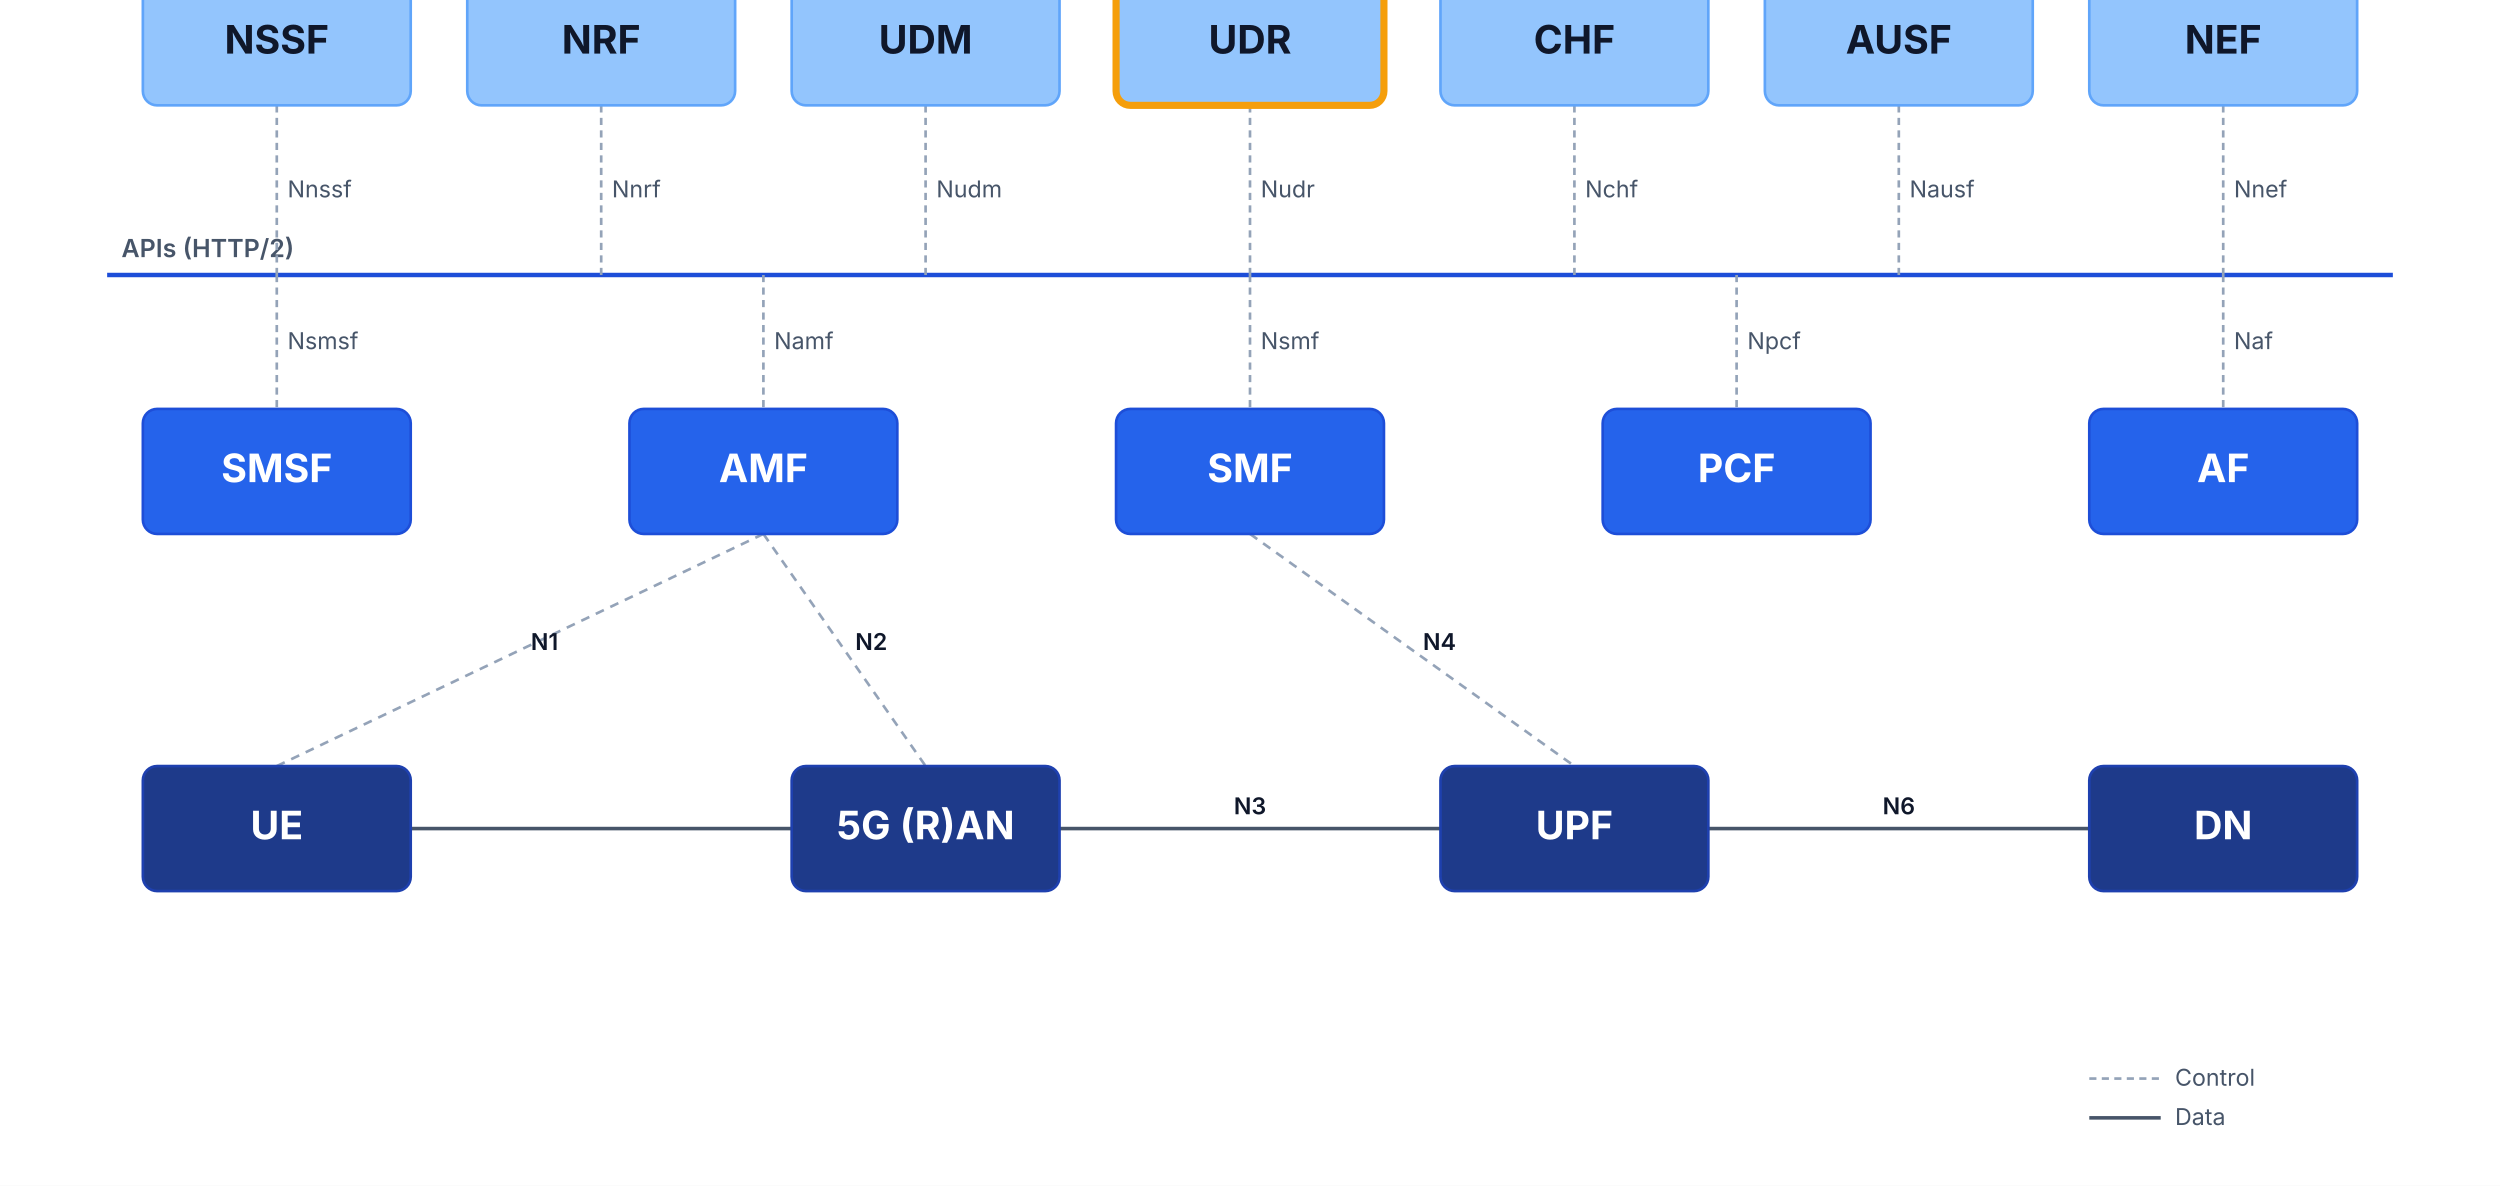
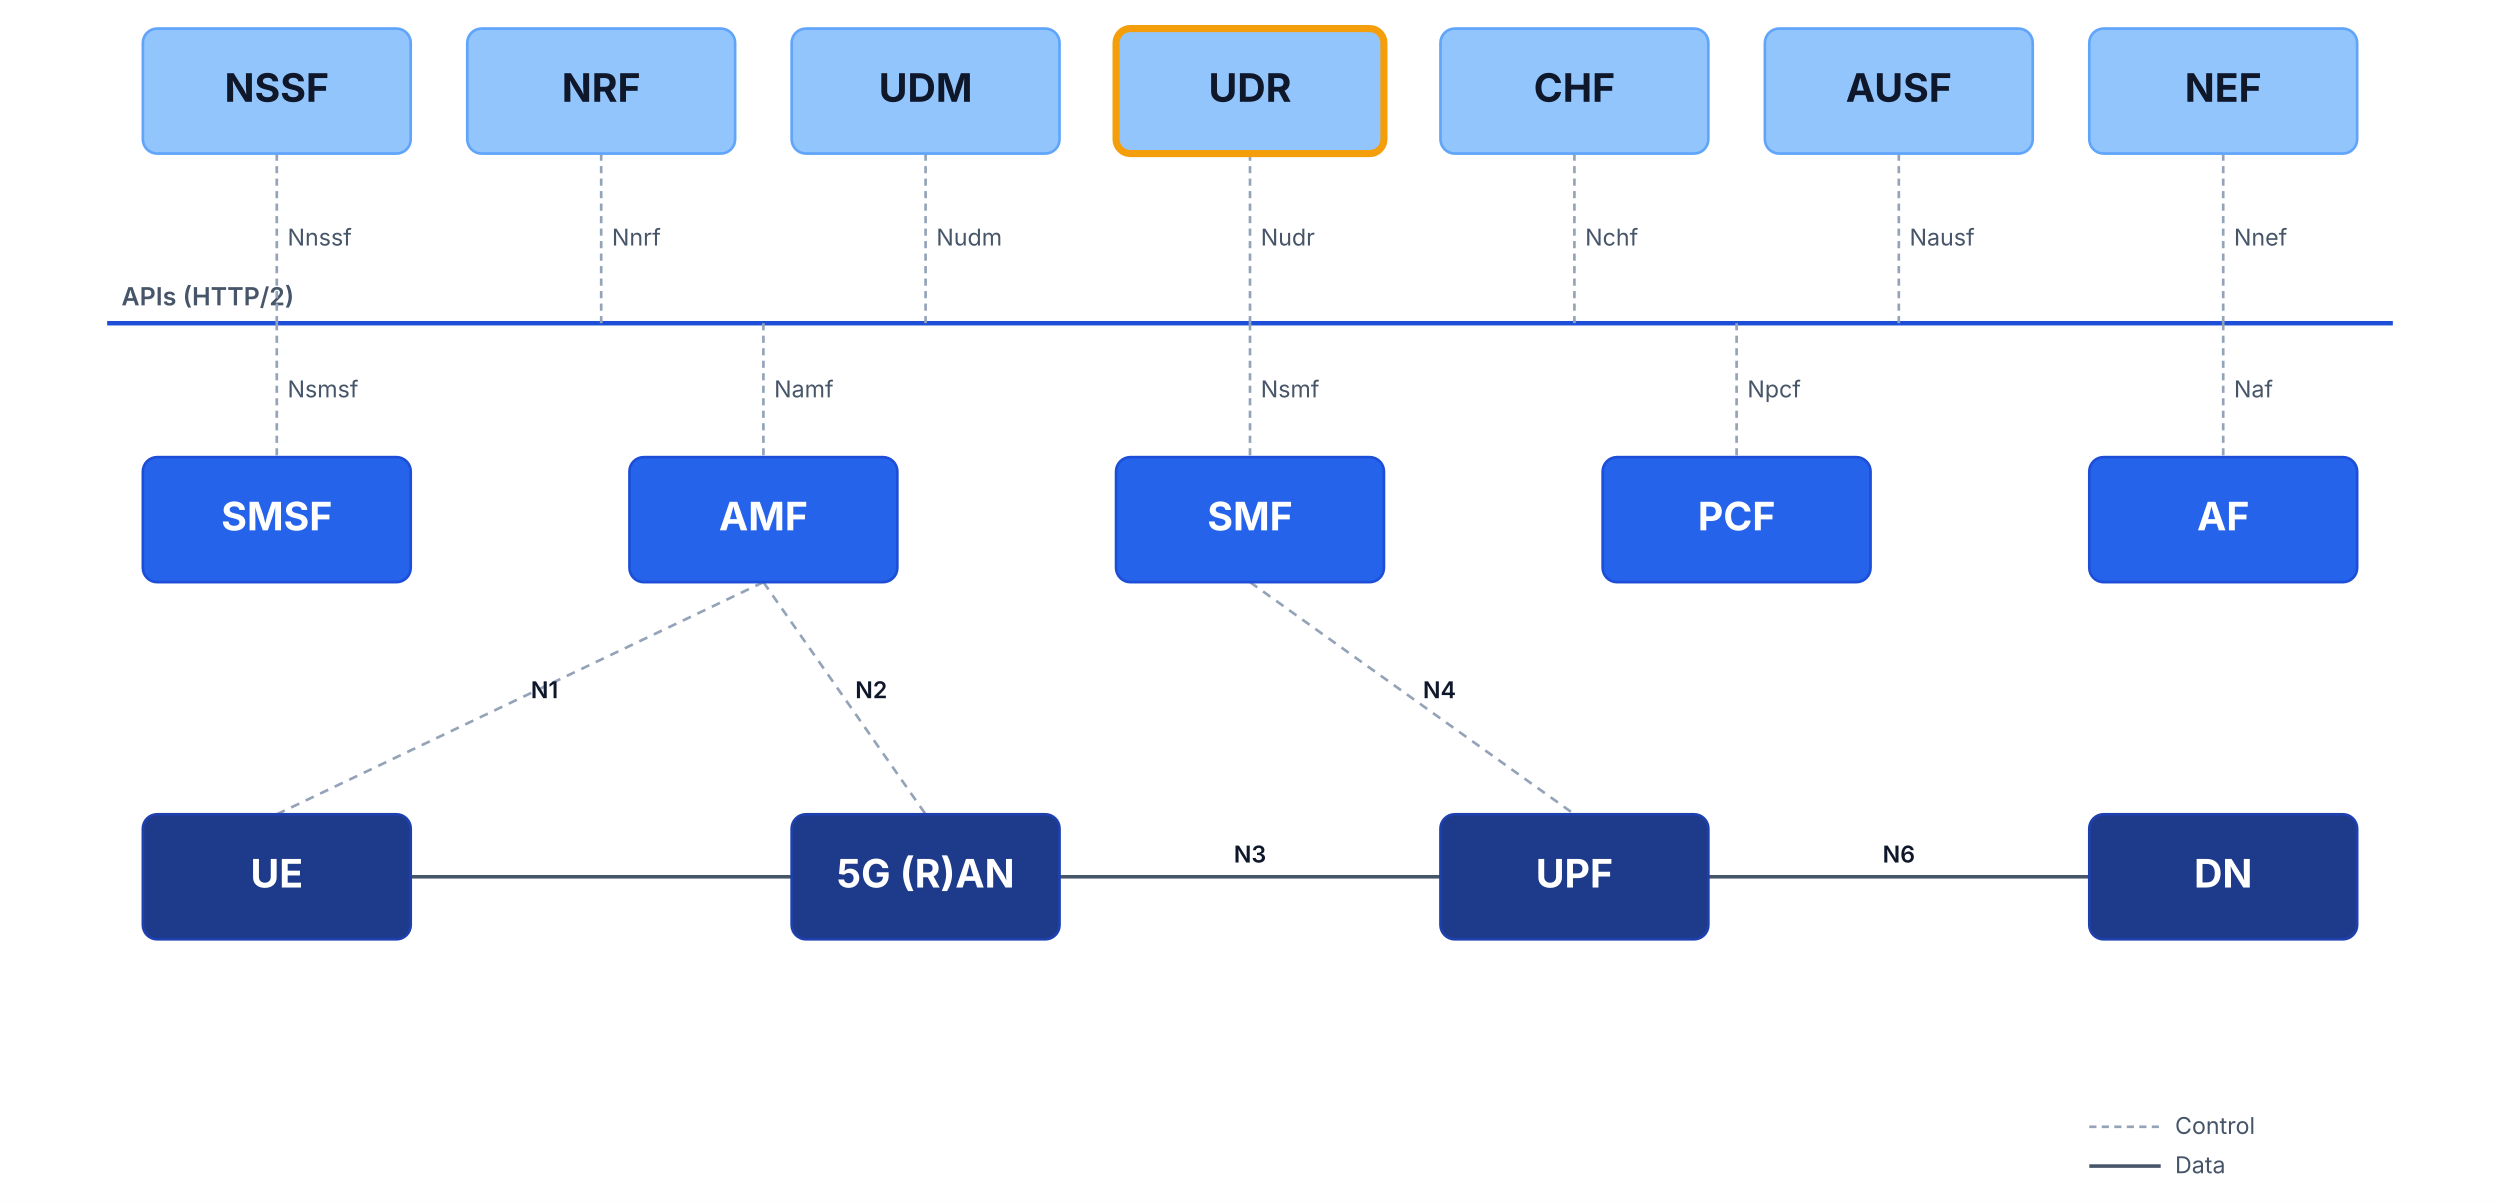
- <svg xmlns="http://www.w3.org/2000/svg" width="100%" viewBox="0 0 1400 664" preserveAspectRatio="xMidYMid meet" role="img" aria-label="5G System — architektura">
+ <svg xmlns="http://www.w3.org/2000/svg" width="100%" viewBox="0 0 1400 673" preserveAspectRatio="xMidYMid meet" role="img" aria-label="5G System — architektura">
  <defs>
    <marker id="net-arrow" markerWidth="10" markerHeight="10" refX="8" refY="5" orient="auto" markerUnits="strokeWidth">
      <path d="M1,1 L9,5 L1,9 Z" fill="#475569" />
    </marker>
  </defs>
-   <rect width="1400" height="664" fill="#FFFFFF" />
-   <g transform="translate(0, -96)">
+   <rect width="1400" height="673" fill="#FFFFFF" />
+   <g transform="translate(0, -69)">
    <g id="sba-bus">
      <line x1="60" y1="250" x2="1340" y2="250" stroke="#1D4ED8" stroke-width="2.5" />
      <text x="68" y="240" font-family="Inter, Arial, sans-serif" font-size="14" font-weight="600" fill="#475569">APIs (HTTP/2)</text>
      <line x1="155" y1="155" x2="155" y2="250" stroke="#94A3B8" stroke-width="1.5" stroke-dasharray="4 3" />
      <text x="161" y="206.5" font-family="Inter, Arial, sans-serif" font-size="13" fill="#475569">Nnssf</text>
      <line x1="336.667" y1="155" x2="336.667" y2="250" stroke="#94A3B8" stroke-width="1.5" stroke-dasharray="4 3" />
      <text x="342.667" y="206.5" font-family="Inter, Arial, sans-serif" font-size="13" fill="#475569">Nnrf</text>
      <line x1="518.333" y1="155" x2="518.333" y2="250" stroke="#94A3B8" stroke-width="1.5" stroke-dasharray="4 3" />
      <text x="524.333" y="206.5" font-family="Inter, Arial, sans-serif" font-size="13" fill="#475569">Nudm</text>
      <line x1="700" y1="155" x2="700" y2="250" stroke="#94A3B8" stroke-width="1.5" stroke-dasharray="4 3" />
      <text x="706" y="206.5" font-family="Inter, Arial, sans-serif" font-size="13" fill="#475569">Nudr</text>
      <line x1="881.667" y1="155" x2="881.667" y2="250" stroke="#94A3B8" stroke-width="1.5" stroke-dasharray="4 3" />
      <text x="887.667" y="206.5" font-family="Inter, Arial, sans-serif" font-size="13" fill="#475569">Nchf</text>
      <line x1="1063.333" y1="155" x2="1063.333" y2="250" stroke="#94A3B8" stroke-width="1.5" stroke-dasharray="4 3" />
      <text x="1069.333" y="206.5" font-family="Inter, Arial, sans-serif" font-size="13" fill="#475569">Nausf</text>
      <line x1="1245" y1="155" x2="1245" y2="250" stroke="#94A3B8" stroke-width="1.5" stroke-dasharray="4 3" />
      <text x="1251" y="206.5" font-family="Inter, Arial, sans-serif" font-size="13" fill="#475569">Nnef</text>
      <line x1="155" y1="250" x2="155" y2="325" stroke="#94A3B8" stroke-width="1.5" stroke-dasharray="4 3" />
      <text x="161" y="291.5" font-family="Inter, Arial, sans-serif" font-size="13" fill="#475569">Nsmsf</text>
      <line x1="427.5" y1="250" x2="427.5" y2="325" stroke="#94A3B8" stroke-width="1.5" stroke-dasharray="4 3" />
      <text x="433.5" y="291.5" font-family="Inter, Arial, sans-serif" font-size="13" fill="#475569">Namf</text>
      <line x1="700" y1="250" x2="700" y2="325" stroke="#94A3B8" stroke-width="1.5" stroke-dasharray="4 3" />
      <text x="706" y="291.5" font-family="Inter, Arial, sans-serif" font-size="13" fill="#475569">Nsmf</text>
      <line x1="972.5" y1="250" x2="972.5" y2="325" stroke="#94A3B8" stroke-width="1.5" stroke-dasharray="4 3" />
      <text x="978.5" y="291.5" font-family="Inter, Arial, sans-serif" font-size="13" fill="#475569">Npcf</text>
      <line x1="1245" y1="250" x2="1245" y2="325" stroke="#94A3B8" stroke-width="1.5" stroke-dasharray="4 3" />
      <text x="1251" y="291.5" font-family="Inter, Arial, sans-serif" font-size="13" fill="#475569">Naf</text>
    </g>
    <g id="data-path">
      <line x1="230" y1="560" x2="443.333" y2="560" stroke="#475569" stroke-width="2" />
      <line x1="593.333" y1="560" x2="806.667" y2="560" stroke="#475569" stroke-width="2" />
      <text x="700" y="552" text-anchor="middle" font-family="Inter, Arial, sans-serif" font-size="13" font-weight="600" fill="#0F172A">N3</text>
      <line x1="956.667" y1="560" x2="1170" y2="560" stroke="#475569" stroke-width="2" />
      <text x="1063.333" y="552" text-anchor="middle" font-family="Inter, Arial, sans-serif" font-size="13" font-weight="600" fill="#0F172A">N6</text>
    </g>
    <g id="control-to-data">
      <line x1="427.5" y1="395" x2="155" y2="525" stroke="#94A3B8" stroke-width="1.5" stroke-dasharray="5 4" />
      <text x="297.25" y="460" font-family="Inter, Arial, sans-serif" font-size="13" font-weight="600" fill="#0F172A">N1</text>
      <line x1="427.5" y1="395" x2="518.333" y2="525" stroke="#94A3B8" stroke-width="1.5" stroke-dasharray="5 4" />
      <text x="478.917" y="460" font-family="Inter, Arial, sans-serif" font-size="13" font-weight="600" fill="#0F172A">N2</text>
      <line x1="700" y1="395" x2="881.667" y2="525" stroke="#94A3B8" stroke-width="1.5" stroke-dasharray="5 4" />
      <text x="796.833" y="460" font-family="Inter, Arial, sans-serif" font-size="13" font-weight="600" fill="#0F172A">N4</text>
    </g>
    <g id="nodes">
      <g id="nf-nssf">
        <rect x="80" y="85" width="150" height="70" rx="8" fill="#93C5FD" stroke="#60A5FA" stroke-width="1.5" />
        <text x="155" y="126" text-anchor="middle" font-family="Inter, Arial, sans-serif" font-size="22" font-weight="700" fill="#0F172A">NSSF</text>
      </g>
      <g id="nf-nrf">
        <rect x="261.667" y="85" width="150" height="70" rx="8" fill="#93C5FD" stroke="#60A5FA" stroke-width="1.5" />
        <text x="336.667" y="126" text-anchor="middle" font-family="Inter, Arial, sans-serif" font-size="22" font-weight="700" fill="#0F172A">NRF</text>
      </g>
      <g id="nf-udm">
        <rect x="443.333" y="85" width="150" height="70" rx="8" fill="#93C5FD" stroke="#60A5FA" stroke-width="1.5" />
        <text x="518.333" y="126" text-anchor="middle" font-family="Inter, Arial, sans-serif" font-size="22" font-weight="700" fill="#0F172A">UDM</text>
      </g>
      <g id="nf-udr">
        <rect x="625" y="85" width="150" height="70" rx="8" fill="#93C5FD" stroke="#F59E0B" stroke-width="4" />
        <text x="700" y="126" text-anchor="middle" font-family="Inter, Arial, sans-serif" font-size="22" font-weight="700" fill="#0F172A">UDR</text>
      </g>
      <g id="nf-chf">
        <rect x="806.667" y="85" width="150" height="70" rx="8" fill="#93C5FD" stroke="#60A5FA" stroke-width="1.5" />
        <text x="881.667" y="126" text-anchor="middle" font-family="Inter, Arial, sans-serif" font-size="22" font-weight="700" fill="#0F172A">CHF</text>
      </g>
      <g id="nf-ausf">
        <rect x="988.333" y="85" width="150" height="70" rx="8" fill="#93C5FD" stroke="#60A5FA" stroke-width="1.5" />
        <text x="1063.333" y="126" text-anchor="middle" font-family="Inter, Arial, sans-serif" font-size="22" font-weight="700" fill="#0F172A">AUSF</text>
      </g>
      <g id="nf-nef">
        <rect x="1170" y="85" width="150" height="70" rx="8" fill="#93C5FD" stroke="#60A5FA" stroke-width="1.5" />
        <text x="1245" y="126" text-anchor="middle" font-family="Inter, Arial, sans-serif" font-size="22" font-weight="700" fill="#0F172A">NEF</text>
      </g>
      <g id="nf-smsf">
        <rect x="80" y="325" width="150" height="70" rx="8" fill="#2563EB" stroke="#1D4ED8" stroke-width="1.5" />
        <text x="155" y="366" text-anchor="middle" font-family="Inter, Arial, sans-serif" font-size="22" font-weight="700" fill="#FFFFFF">SMSF</text>
      </g>
      <g id="nf-amf">
        <rect x="352.5" y="325" width="150" height="70" rx="8" fill="#2563EB" stroke="#1D4ED8" stroke-width="1.5" />
        <text x="427.5" y="366" text-anchor="middle" font-family="Inter, Arial, sans-serif" font-size="22" font-weight="700" fill="#FFFFFF">AMF</text>
      </g>
      <g id="nf-smf">
        <rect x="625" y="325" width="150" height="70" rx="8" fill="#2563EB" stroke="#1D4ED8" stroke-width="1.5" />
        <text x="700" y="366" text-anchor="middle" font-family="Inter, Arial, sans-serif" font-size="22" font-weight="700" fill="#FFFFFF">SMF</text>
      </g>
      <g id="nf-pcf">
        <rect x="897.5" y="325" width="150" height="70" rx="8" fill="#2563EB" stroke="#1D4ED8" stroke-width="1.5" />
        <text x="972.5" y="366" text-anchor="middle" font-family="Inter, Arial, sans-serif" font-size="22" font-weight="700" fill="#FFFFFF">PCF</text>
      </g>
      <g id="nf-af">
        <rect x="1170" y="325" width="150" height="70" rx="8" fill="#2563EB" stroke="#1D4ED8" stroke-width="1.5" />
        <text x="1245" y="366" text-anchor="middle" font-family="Inter, Arial, sans-serif" font-size="22" font-weight="700" fill="#FFFFFF">AF</text>
      </g>
      <g id="nf-ue">
        <rect x="80" y="525" width="150" height="70" rx="8" fill="#1E3A8A" stroke="#1E40AF" stroke-width="1.5" />
        <text x="155" y="566" text-anchor="middle" font-family="Inter, Arial, sans-serif" font-size="22" font-weight="700" fill="#FFFFFF">UE</text>
      </g>
      <g id="nf-ran">
        <rect x="443.333" y="525" width="150" height="70" rx="8" fill="#1E3A8A" stroke="#1E40AF" stroke-width="1.5" />
        <text x="518.333" y="566" text-anchor="middle" font-family="Inter, Arial, sans-serif" font-size="22" font-weight="700" fill="#FFFFFF">5G (R)AN</text>
      </g>
      <g id="nf-upf">
        <rect x="806.667" y="525" width="150" height="70" rx="8" fill="#1E3A8A" stroke="#1E40AF" stroke-width="1.5" />
        <text x="881.667" y="566" text-anchor="middle" font-family="Inter, Arial, sans-serif" font-size="22" font-weight="700" fill="#FFFFFF">UPF</text>
      </g>
      <g id="nf-dn">
        <rect x="1170" y="525" width="150" height="70" rx="8" fill="#1E3A8A" stroke="#1E40AF" stroke-width="1.5" />
        <text x="1245" y="566" text-anchor="middle" font-family="Inter, Arial, sans-serif" font-size="22" font-weight="700" fill="#FFFFFF">DN</text>
      </g>
    </g>
    <g id="legend">
      <line x1="1170" y1="700" x2="1210" y2="700" stroke="#94A3B8" stroke-width="1.5" stroke-dasharray="4 3" />
      <text x="1218" y="704" font-family="Inter, Arial, sans-serif" font-size="13" fill="#475569">Control</text>
      <line x1="1170" y1="722" x2="1210" y2="722" stroke="#475569" stroke-width="2" />
      <text x="1218" y="726" font-family="Inter, Arial, sans-serif" font-size="13" fill="#475569">Data</text>
    </g>
  </g>
</svg>
